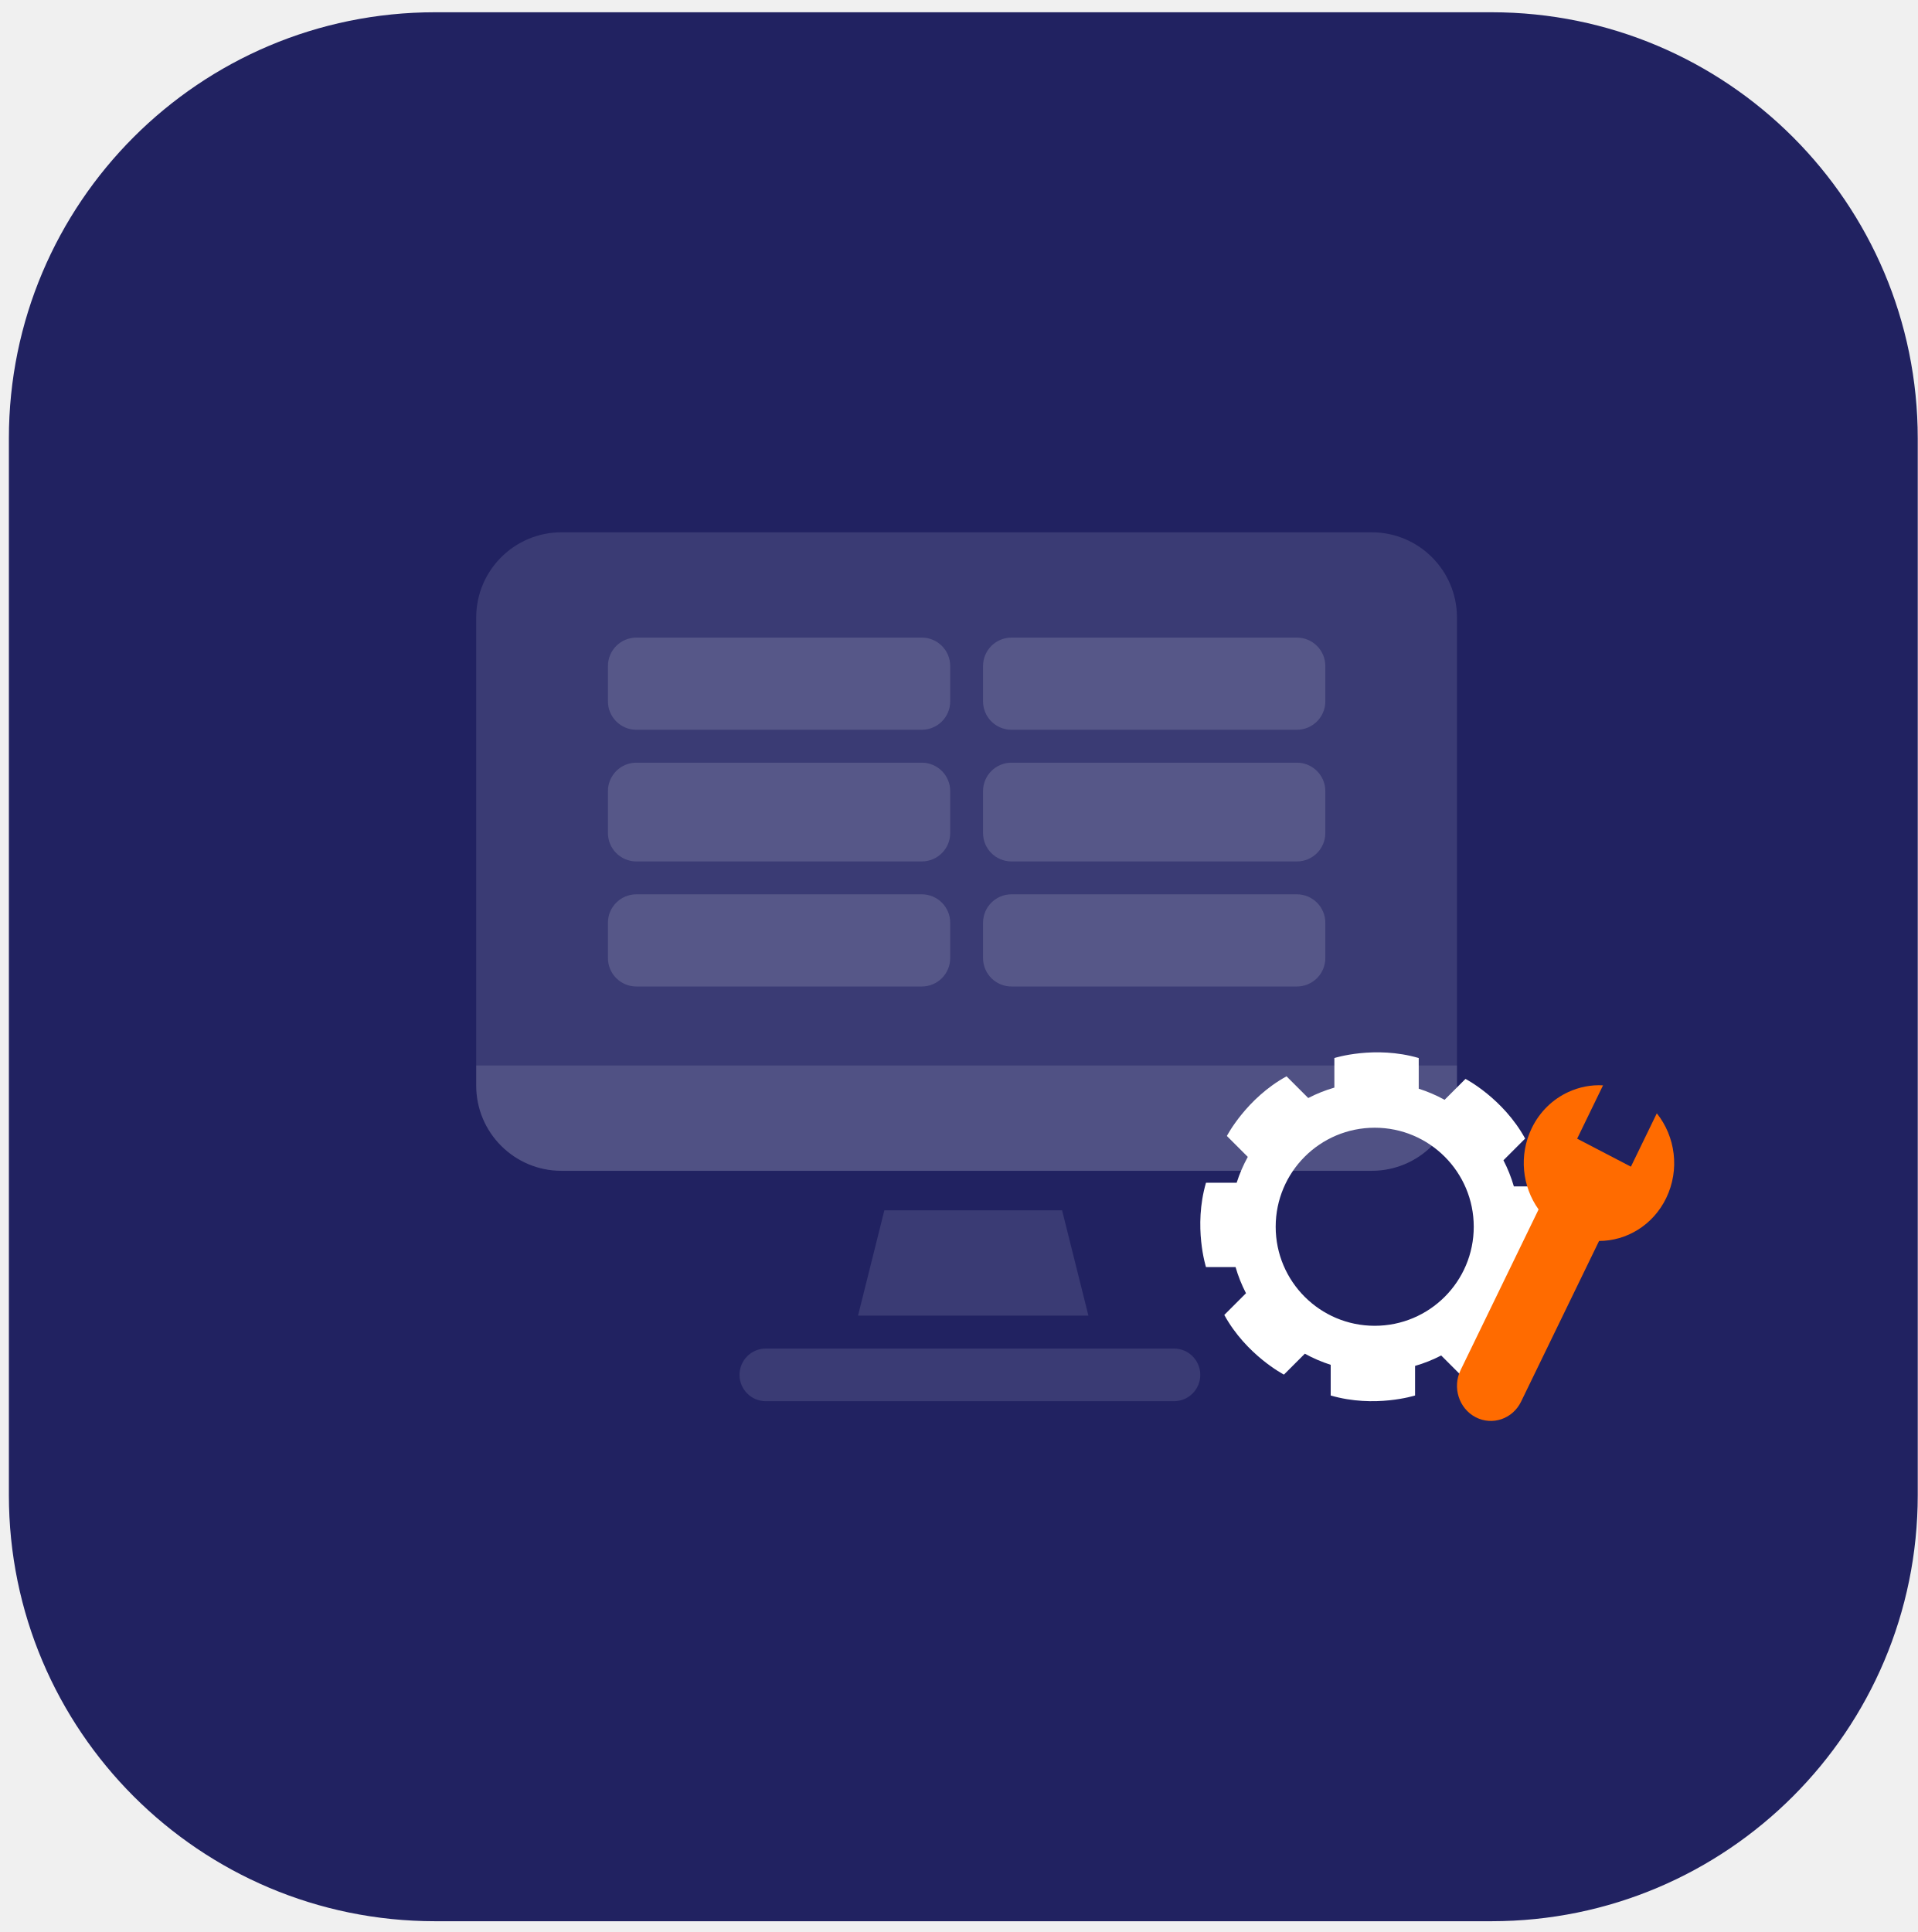
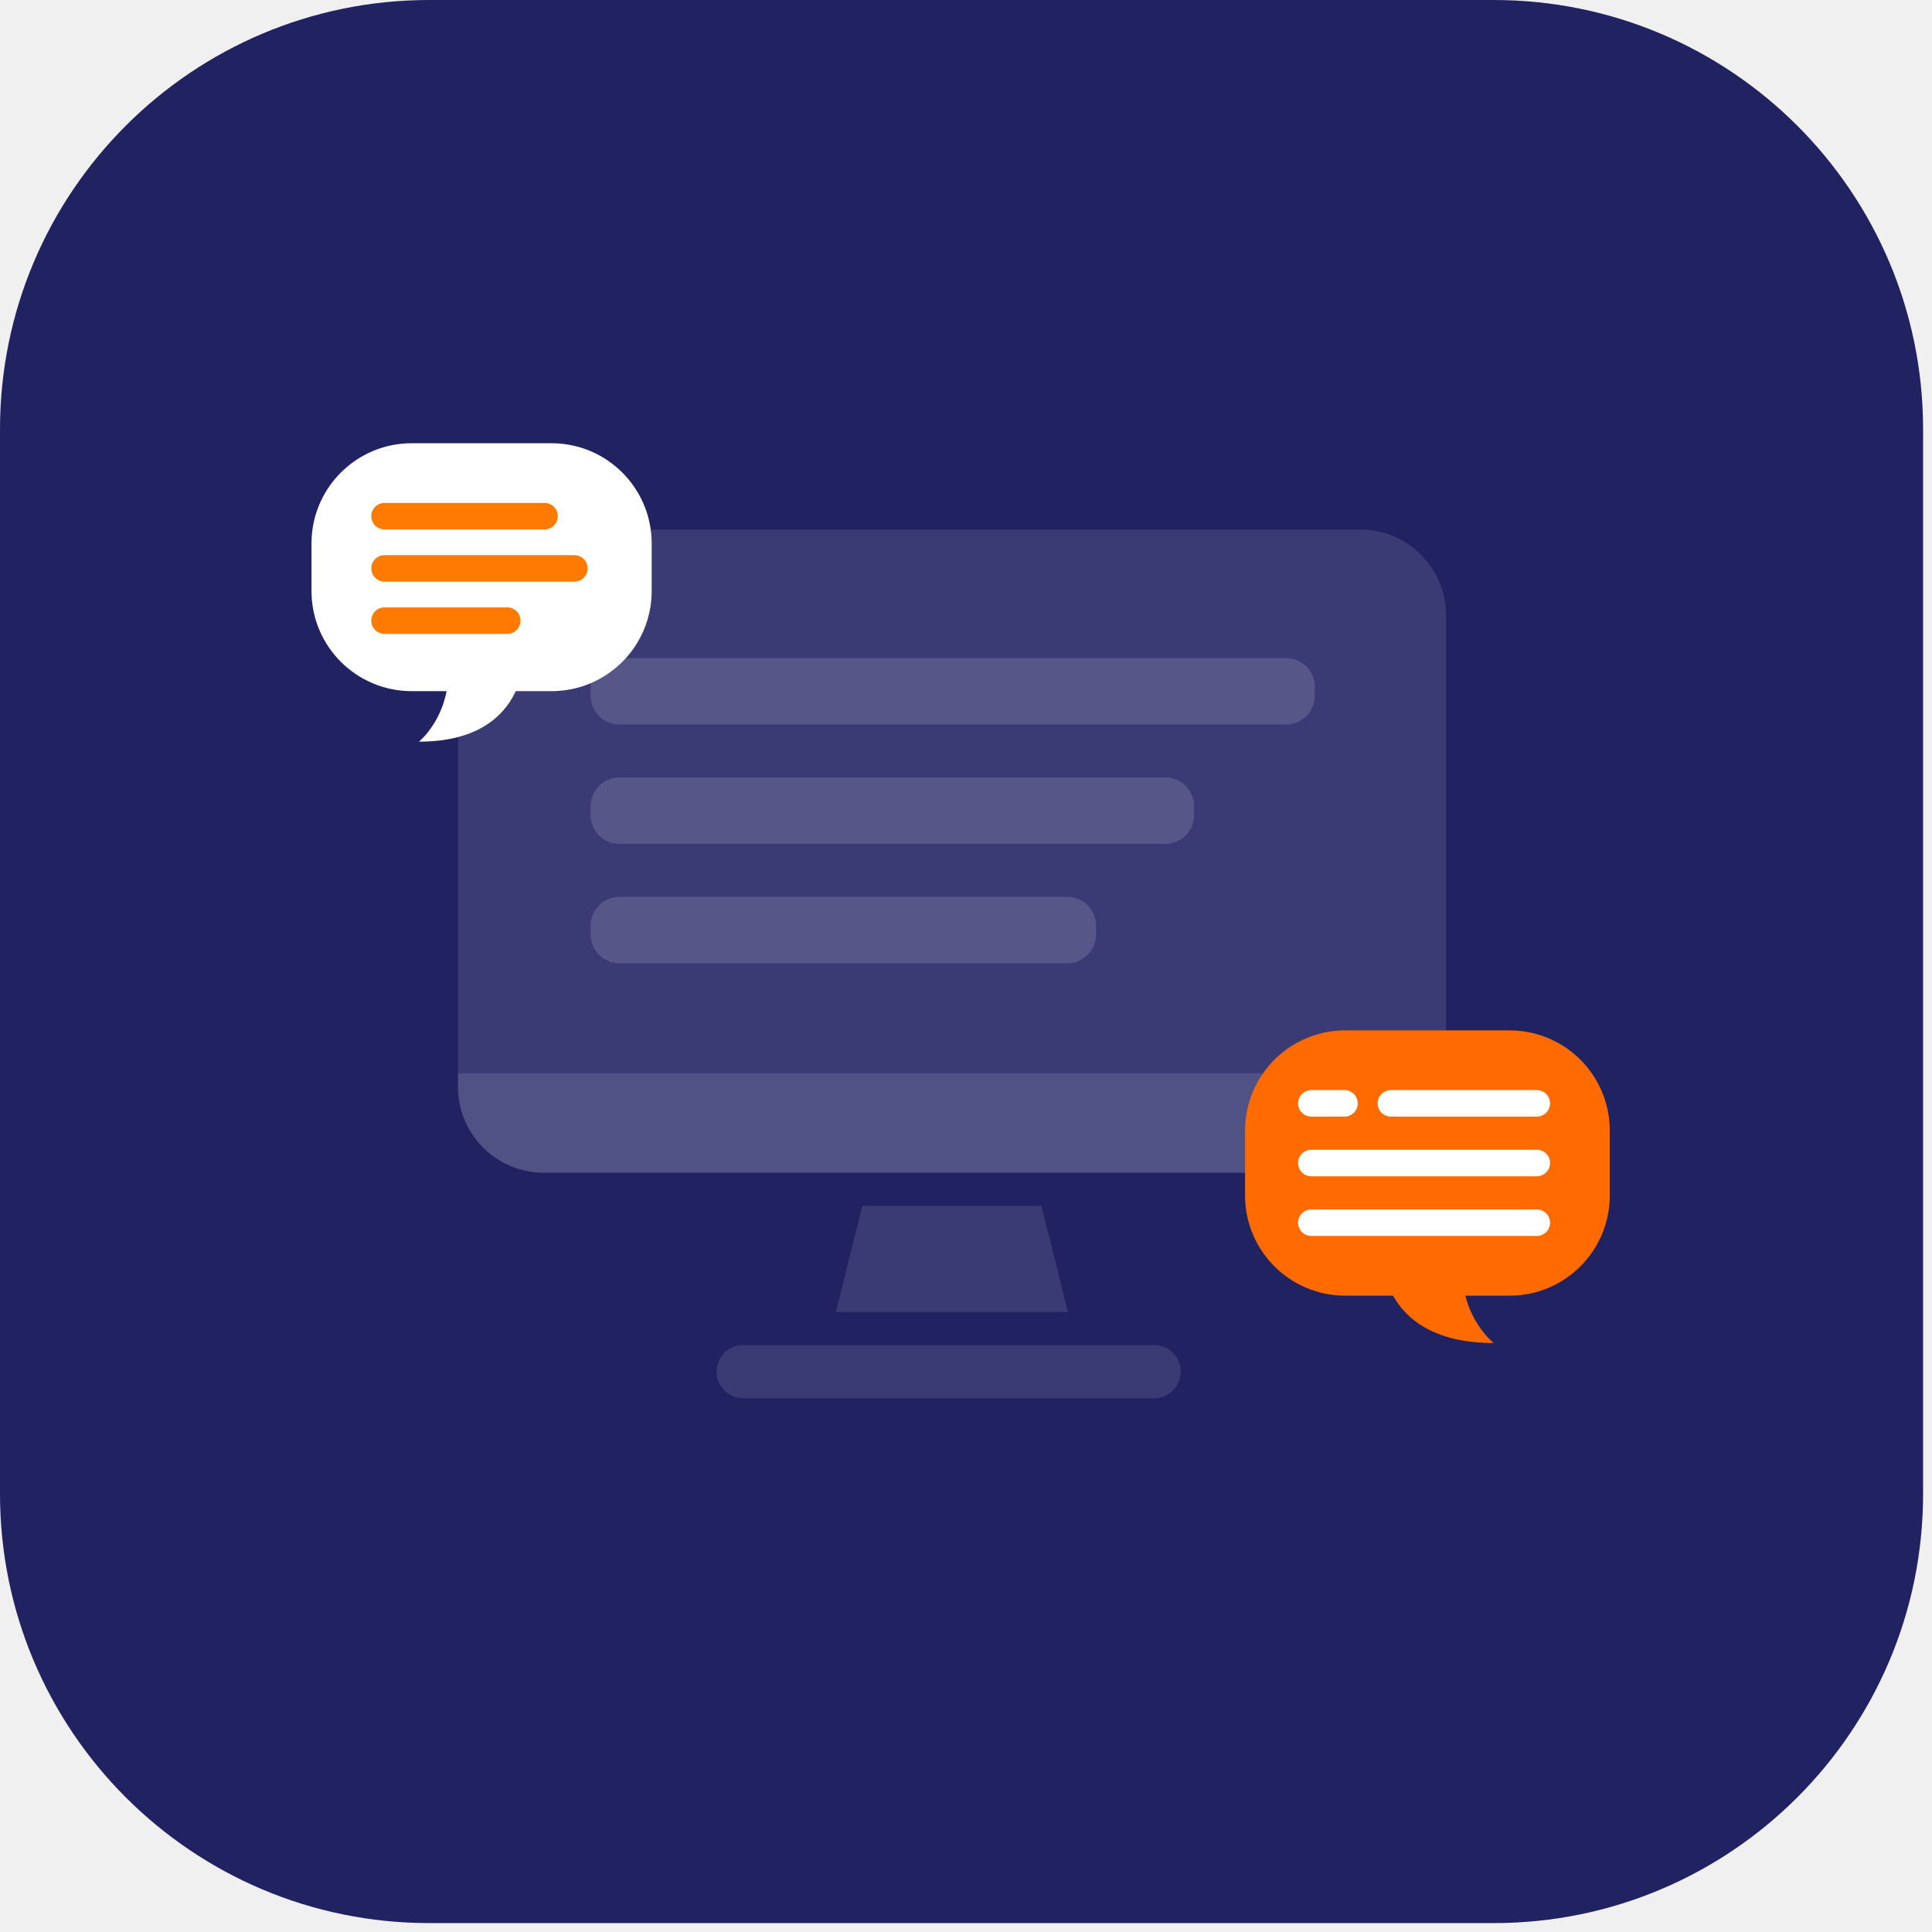
- <svg xmlns="http://www.w3.org/2000/svg" width="135" height="136" viewBox="0 0 135 136" fill="none">
-   <rect x="0.625" y="0.863" width="134.378" height="134.378" rx="30" fill="#212261" />
-   <path d="M33.523 43.471C33.523 40.157 36.21 37.471 39.523 37.471H96.566C99.88 37.471 102.566 40.157 102.566 43.471V76.418C102.566 79.731 99.88 82.418 96.566 82.418H39.523C36.21 82.418 33.523 79.731 33.523 76.418V43.471Z" fill="#F6F7FA" fill-opacity="0.12" />
-   <rect x="42.797" y="44.883" width="24.095" height="6.487" rx="2" fill="#F6F7FA" fill-opacity="0.15" />
-   <rect x="42.797" y="53.688" width="24.095" height="6.951" rx="2" fill="#F6F7FA" fill-opacity="0.15" />
-   <rect x="42.797" y="62.955" width="24.095" height="6.487" rx="2" fill="#F6F7FA" fill-opacity="0.15" />
-   <rect x="69.203" y="44.883" width="24.095" height="6.487" rx="2" fill="#F6F7FA" fill-opacity="0.15" />
-   <rect x="69.203" y="53.688" width="24.095" height="6.951" rx="2" fill="#F6F7FA" fill-opacity="0.15" />
-   <rect x="69.203" y="62.955" width="24.095" height="6.487" rx="2" fill="#F6F7FA" fill-opacity="0.15" />
-   <path d="M102.566 76.416C102.566 79.73 99.88 82.416 96.566 82.416L39.524 82.416C36.21 82.416 33.524 79.73 33.524 76.416L33.524 75.002L102.566 75.002L102.566 76.416Z" fill="#F6F7FA" fill-opacity="0.12" />
-   <rect x="52.059" y="94.928" width="32.436" height="3.707" rx="1.853" fill="#F6F7FA" fill-opacity="0.12" />
-   <path d="M62.256 85.197H74.767L76.62 92.611H60.402L62.256 85.197Z" fill="#F6F7FA" fill-opacity="0.12" />
-   <g clip-path="url(#clip0_7628_7221)">
-     <path d="M108.653 89.454C109.557 86.356 108.653 83.515 108.653 83.515H106.571C106.385 82.874 106.139 82.258 105.837 81.676L107.365 80.148C105.813 77.318 103.166 75.948 103.166 75.948L101.694 77.42C101.119 77.103 100.51 76.84 99.874 76.637V74.478C96.775 73.574 93.935 74.478 93.935 74.478V76.56C93.294 76.746 92.678 76.992 92.096 77.294L90.568 75.766C87.738 77.318 86.368 79.965 86.368 79.965L87.84 81.437C87.523 82.012 87.26 82.621 87.057 83.257H84.898C83.994 86.356 84.898 89.196 84.898 89.196H86.98C87.165 89.837 87.412 90.452 87.714 91.035L86.186 92.563C87.738 95.393 90.385 96.763 90.385 96.763L91.857 95.291C92.432 95.608 93.041 95.871 93.677 96.074V98.233C96.776 99.137 99.616 98.233 99.616 98.233V96.151C100.257 95.965 100.873 95.719 101.455 95.417L102.983 96.945C105.813 95.393 107.183 92.746 107.183 92.746L105.711 91.274C106.028 90.699 106.291 90.09 106.494 89.454H108.653ZM96.775 93.327C92.925 93.327 89.804 90.206 89.804 86.356C89.804 82.505 92.925 79.384 96.775 79.384C100.626 79.384 103.747 82.505 103.747 86.356C103.747 90.206 100.626 93.327 96.775 93.327Z" fill="white" />
-   </g>
-   <g clip-path="url(#clip1_7628_7221)">
-     <path d="M110.396 76.876C109.323 77.373 108.4 78.239 107.831 79.412C106.903 81.324 107.16 83.528 108.311 85.138L102.821 96.447C102.23 97.665 102.704 99.149 103.879 99.761C105.055 100.373 106.488 99.883 107.079 98.665L112.569 87.356C114.503 87.352 116.365 86.252 117.293 84.339C118.268 82.33 117.937 79.998 116.634 78.371L114.811 82.126L111.026 80.155L112.849 76.4C112.001 76.353 111.161 76.522 110.396 76.876" fill="#FF6B00" />
-   </g>
-   <defs>
-     <clipPath id="clip0_7628_7221">
-       <rect width="24.559" height="24.559" fill="white" transform="translate(84.4961 74.0762)" />
-     </clipPath>
-     <clipPath id="clip1_7628_7221">
-       <rect width="15.291" height="23.632" fill="white" transform="translate(102.566 76.3926)" />
-     </clipPath>
-   </defs>
+ <svg xmlns="http://www.w3.org/2000/svg" width="135" height="135" viewBox="0 0 135 135" fill="none">
+   <rect width="134.378" height="134.378" rx="30" fill="#212261" />
+   <path d="M32 43C32 39.686 34.686 37 38 37H95.043C98.356 37 101.042 39.686 101.042 43V75.947C101.042 79.261 98.356 81.947 95.043 81.947H38C34.686 81.947 32 79.261 32 75.947V43Z" fill="#F6F7FA" fill-opacity="0.12" />
+   <rect x="41.273" y="45.989" width="50.596" height="4.634" rx="2" fill="#F6F7FA" fill-opacity="0.15" />
+   <rect x="41.273" y="62.671" width="35.312" height="4.634" rx="2" fill="#F6F7FA" fill-opacity="0.15" />
+   <rect x="41.273" y="54.33" width="42.163" height="4.634" rx="2" fill="#F6F7FA" fill-opacity="0.15" />
+   <path d="M101.047 75.947C101.047 79.26 98.361 81.947 95.047 81.947L38.004 81.947C34.691 81.947 32.004 79.26 32.004 75.947L32.004 74.996L101.047 74.996L101.047 75.947Z" fill="#F6F7FA" fill-opacity="0.12" />
+   <rect x="50.07" y="93.995" width="32.436" height="3.707" rx="1.853" fill="#F6F7FA" fill-opacity="0.12" />
+   <path d="M60.26 84.263H72.771L74.624 91.677H58.406L60.26 84.263Z" fill="#F6F7FA" fill-opacity="0.12" />
+   <path d="M36.78 45.087H31.15C32.088 49.578 29.273 51.824 29.273 51.824C31.776 51.824 36.467 51.182 36.78 45.087Z" fill="white" />
+   <rect x="21.766" y="30.972" width="23.771" height="17.323" rx="7" fill="white" />
+   <rect x="25.945" y="35.142" width="13.032" height="1.853" rx="0.927" fill="#FF7A00" />
+   <rect x="25.945" y="38.791" width="15.117" height="1.853" rx="0.927" fill="#FF7A00" />
+   <rect x="25.945" y="42.44" width="10.426" height="1.853" rx="0.927" fill="#FF7A00" />
+   <path d="M96.355 86.828H102.37C101.367 91.506 104.375 93.846 104.375 93.846C101.702 93.846 96.689 93.177 96.355 86.828Z" fill="#FF6B00" />
+   <rect width="25.485" height="18.535" rx="7" transform="matrix(-1 0 0 1 112.484 72)" fill="#FF6B00" />
+   <rect width="12.048" height="1.853" rx="0.927" transform="matrix(-1 0 0 1 108.312 76.1704)" fill="white" />
+   <rect width="4.17" height="1.853" rx="0.927" transform="matrix(-1 0 0 1 94.875 76.1704)" fill="white" />
+   <rect width="17.608" height="1.853" rx="0.927" transform="matrix(-1 0 0 1 108.312 80.3408)" fill="white" />
+   <rect width="17.608" height="1.853" rx="0.927" transform="matrix(-1 0 0 1 108.312 84.511)" fill="white" />
</svg>
